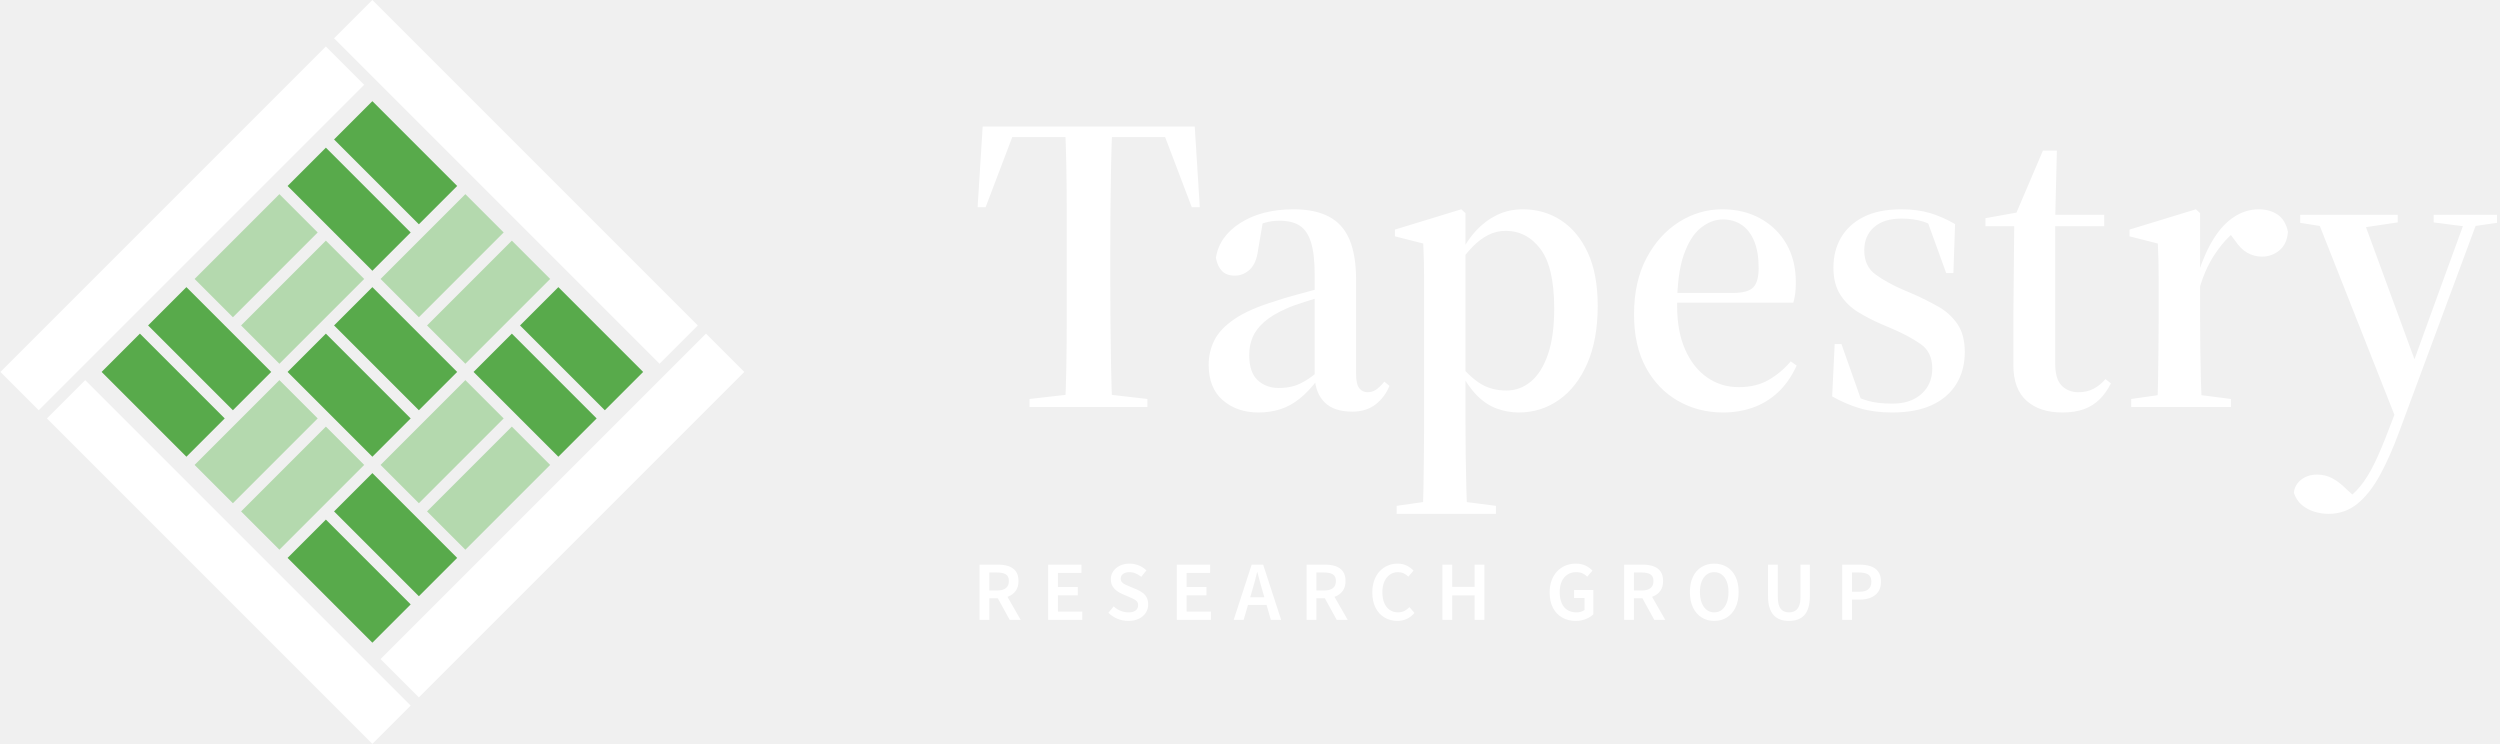
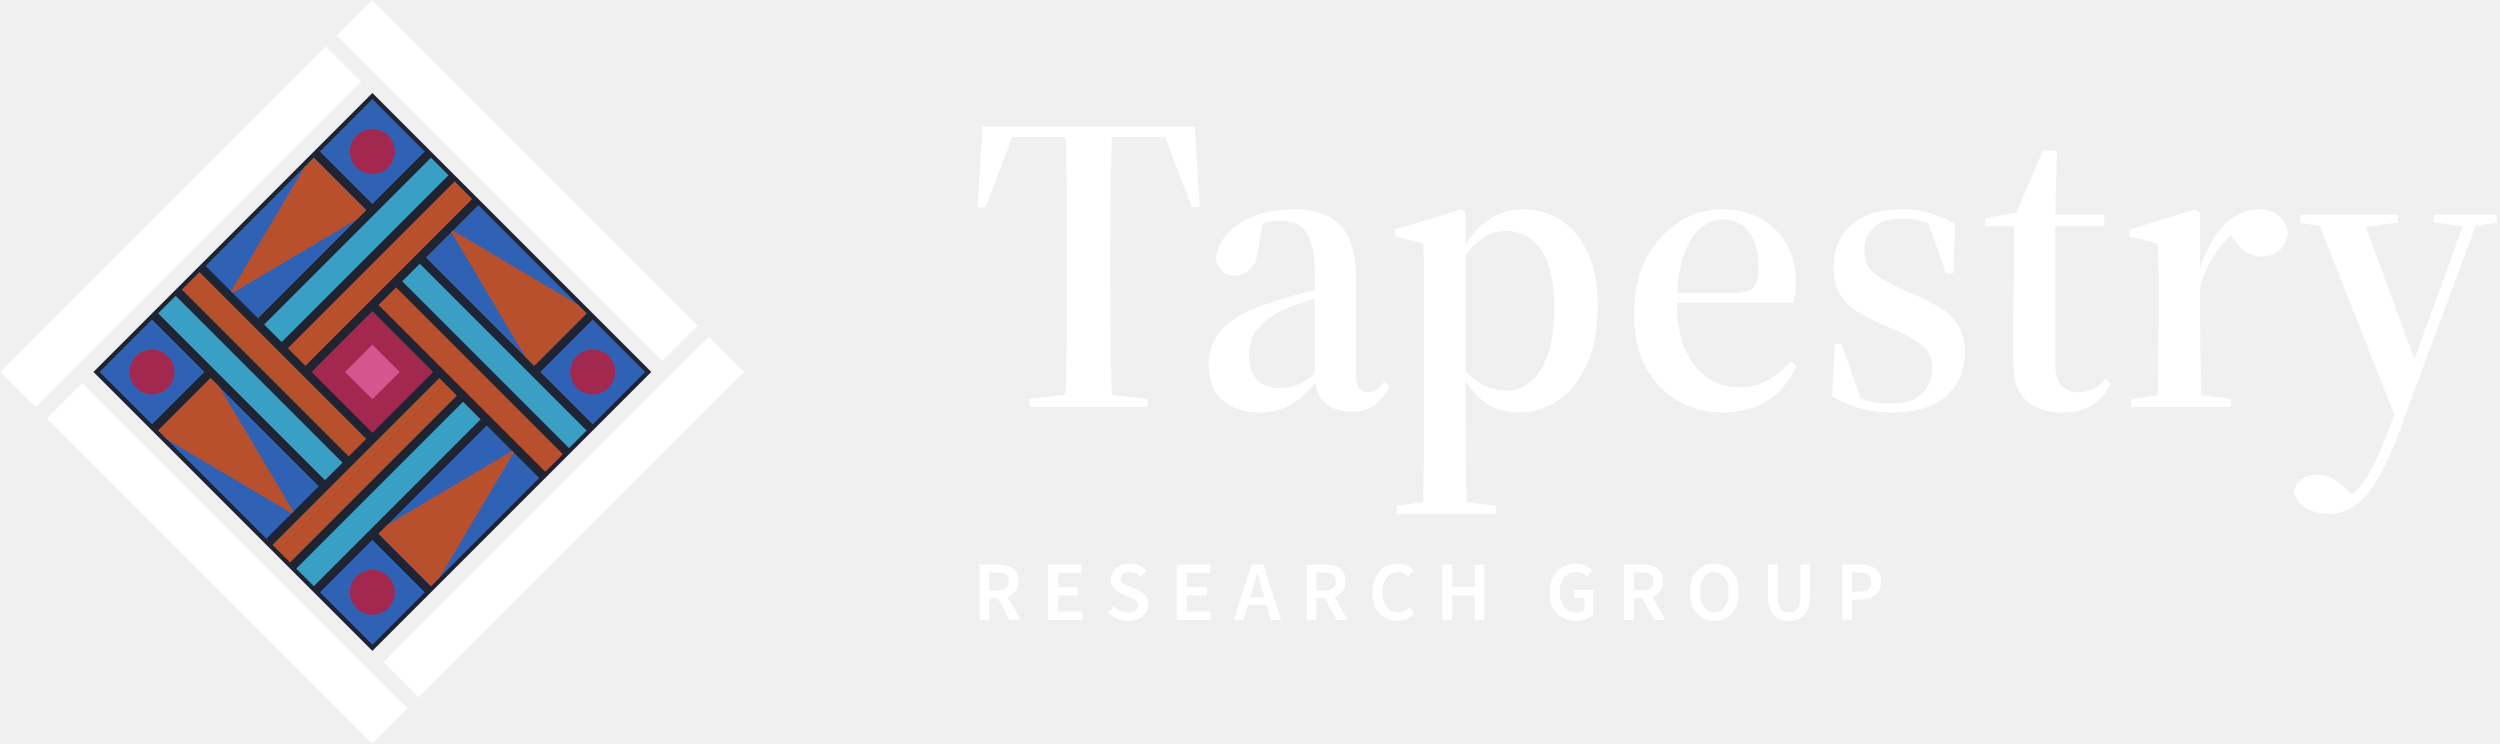
<svg xmlns="http://www.w3.org/2000/svg" viewBox="0.00 -192.70 1183.26 352.20" width="1183" height="352">
  <g transform="rotate(45 176.100 -16.600)">
-     <rect x="51.578" y="-141.122" width="217.913" height="25.651" rx="0.000" fill="#ffffff" />
-     <rect x="274.970" y="-141.122" width="25.651" height="217.913" rx="0.000" fill="#ffffff" />
-     <rect x="82.709" y="82.270" width="217.913" height="25.651" rx="0.000" fill="#ffffff" />
-     <rect x="51.578" y="-109.991" width="25.651" height="217.913" rx="0.000" fill="#ffffff" />
-     <rect x="85.448" y="-107.252" width="56.782" height="25.651" rx="0.000" fill="#58aa4b" />
-     <rect x="85.448" y="-76.121" width="56.782" height="25.651" rx="0.000" fill="#58aa4b" />
-     <rect x="147.709" y="-107.252" width="25.651" height="56.782" rx="0.000" fill="#b4d9ae" />
-     <rect x="178.839" y="-107.252" width="25.651" height="56.782" rx="0.000" fill="#b4d9ae" />
-     <rect x="209.970" y="-107.252" width="56.782" height="25.651" rx="0.000" fill="#58aa4b" />
-     <rect x="209.970" y="-76.121" width="56.782" height="25.651" rx="0.000" fill="#58aa4b" />
-     <rect x="85.448" y="-44.991" width="25.651" height="56.782" rx="0.000" fill="#b4d9ae" />
-     <rect x="116.579" y="-44.991" width="25.651" height="56.782" rx="0.000" fill="#b4d9ae" />
-     <rect x="147.709" y="-44.991" width="56.782" height="25.651" rx="0.000" fill="#58aa4b" />
-     <rect x="147.709" y="-13.861" width="56.782" height="25.651" rx="0.000" fill="#58aa4b" />
-     <rect x="209.970" y="-44.991" width="25.651" height="56.782" rx="0.000" fill="#b4d9ae" />
-     <rect x="241.100" y="-44.991" width="25.651" height="56.782" rx="0.000" fill="#b4d9ae" />
-     <rect x="85.448" y="17.270" width="56.782" height="25.651" rx="0.000" fill="#58aa4b" />
-     <rect x="85.448" y="48.400" width="56.782" height="25.651" rx="0.000" fill="#58aa4b" />
-     <rect x="147.709" y="17.270" width="25.651" height="56.782" rx="0.000" fill="#b4d9ae" />
-     <rect x="178.839" y="17.270" width="25.651" height="56.782" rx="0.000" fill="#b4d9ae" />
-     <rect x="209.970" y="17.270" width="56.782" height="25.651" rx="0.000" fill="#58aa4b" />
-     <rect x="209.970" y="48.400" width="56.782" height="25.651" rx="0.000" fill="#58aa4b" />
+     <rect x="51.578" y="-141.122" width="217.913" height="23.659" fill="#ffffff" />
+     <rect x="276.962" y="-141.122" width="23.659" height="217.913" fill="#ffffff" />
+     <rect x="82.709" y="84.262" width="217.913" height="23.659" fill="#ffffff" />
+     <rect x="51.578" y="-109.991" width="23.659" height="217.913" fill="#ffffff" />
+     <g transform="translate(82.709 -109.991) scale(186.7823)">
+       <defs>
+         <clipPath id="Rwt">
+           <rect x="0.221" y="0.801" width="0.388" height="0.188" />
+         </clipPath>
+       </defs>
+       <rect width="1" height="1" fill="#1f2433" />
+       <g transform="rotate(0 0.5 0.5)">
+         <rect x="0.011" y="0.631" width="0.598" height="0.063" rx="0" fill="#b8502e" />
+         <rect x="0.011" y="0.716" width="0.598" height="0.063" rx="0" fill="#3a9fc4" />
+         <rect x="0.011" y="0.801" width="0.188" height="0.188" rx="0" fill="#2f62b5" />
+         <circle cx="0.105" cy="0.895" r="0.057" fill="#a3284f" />
+         <g clip-path="url(#Rwt)">
+           <rect x="0.21" y="0.79" width="0.41" height="0.21" fill="#2f62b5" />
+           <path d="M0.21,0.79 L0.62,0.895 L0.21,1 Z" fill="#b8502e" />
+         </g>
+       </g>
+       <g transform="rotate(90 0.5 0.5)">
+         <rect x="0.011" y="0.631" width="0.598" height="0.063" rx="0" fill="#b8502e" />
+         <rect x="0.011" y="0.716" width="0.598" height="0.063" rx="0" fill="#3a9fc4" />
+         <rect x="0.011" y="0.801" width="0.188" height="0.188" rx="0" fill="#2f62b5" />
+         <circle cx="0.105" cy="0.895" r="0.057" fill="#a3284f" />
+         <g clip-path="url(#Rwt)">
+           <rect x="0.21" y="0.79" width="0.41" height="0.21" fill="#2f62b5" />
+           <path d="M0.21,0.79 L0.62,0.895 L0.21,1 Z" fill="#b8502e" />
+         </g>
+       </g>
+       <g transform="rotate(180 0.5 0.5)">
+         <rect x="0.011" y="0.631" width="0.598" height="0.063" rx="0" fill="#b8502e" />
+         <rect x="0.011" y="0.716" width="0.598" height="0.063" rx="0" fill="#3a9fc4" />
+         <rect x="0.011" y="0.801" width="0.188" height="0.188" rx="0" fill="#2f62b5" />
+         <circle cx="0.105" cy="0.895" r="0.057" fill="#a3284f" />
+         <g clip-path="url(#Rwt)">
+           <rect x="0.21" y="0.79" width="0.41" height="0.21" fill="#2f62b5" />
+           <path d="M0.21,0.79 L0.62,0.895 L0.21,1 Z" fill="#b8502e" />
+         </g>
+       </g>
+       <g transform="rotate(270 0.5 0.5)">
+         <rect x="0.011" y="0.631" width="0.598" height="0.063" rx="0" fill="#b8502e" />
+         <rect x="0.011" y="0.716" width="0.598" height="0.063" rx="0" fill="#3a9fc4" />
+         <rect x="0.011" y="0.801" width="0.188" height="0.188" rx="0" fill="#2f62b5" />
+         <circle cx="0.105" cy="0.895" r="0.057" fill="#a3284f" />
+         <g clip-path="url(#Rwt)">
+           <rect x="0.21" y="0.79" width="0.41" height="0.21" fill="#2f62b5" />
+           <path d="M0.21,0.79 L0.62,0.895 L0.21,1 Z" fill="#b8502e" />
+         </g>
+       </g>
+       <rect x="0.391" y="0.391" width="0.218" height="0.218" rx="0" fill="#a3284f" />
+       <rect x="0.451" y="0.451" width="0.098" height="0.098" rx="0" fill="#d4568f" />
+     </g>
  </g>
  <path d="M487.26 0.0V-3.8L510.06 -6.4H520.46L543.06 -3.8V0.0ZM504.06 0.0Q504.46 -8.0 504.66 -18.6Q504.86 -29.2 504.86 -40.7Q504.86 -52.2 504.86 -62.6V-71.4Q504.86 -81.8 504.86 -93.0Q504.86 -104.2 504.66 -114.5Q504.46 -124.8 504.06 -132.8H526.46Q526.06 -124.8 525.86 -114.4Q525.66 -104.0 525.56 -92.9Q525.46 -81.8 525.46 -71.4V-62.6Q525.46 -52.2 525.56 -40.7Q525.66 -29.2 525.86 -18.6Q526.06 -8.0 526.46 0.0ZM462.66 -94.6 465.06 -132.8H565.46L567.86 -94.6H564.06L550.46 -130.4L557.86 -127.8H472.66L480.06 -130.4L466.46 -94.6ZM595.66 2.6Q585.46 2.6 578.76 -3.2Q572.06 -9.0 572.06 -20.0Q572.06 -26.2 574.76 -31.6Q577.46 -37.0 584.36 -41.7Q591.26 -46.4 603.86 -50.2Q607.26 -51.4 611.66 -52.6Q616.06 -53.8 621.56 -55.3Q627.06 -56.8 633.06 -58.2V-54.6Q624.06 -51.8 617.96 -49.9Q611.86 -48.0 608.86 -46.6Q602.06 -43.6 598.26 -40.2Q594.46 -36.8 592.86 -33.0Q591.26 -29.2 591.26 -24.6Q591.26 -16.4 595.26 -12.7Q599.26 -9.0 605.26 -9.0Q609.06 -9.0 612.26 -9.9Q615.46 -10.8 619.26 -13.3Q623.06 -15.8 628.06 -20.8L629.66 -13.0H623.66Q619.46 -7.4 615.06 -3.9Q610.66 -0.4 605.86 1.1Q601.06 2.6 595.66 2.6ZM640.06 2.2Q631.46 2.2 627.06 -2.1Q622.66 -6.4 622.26 -14.0V-14.6V-62.4Q622.26 -72.2 620.56 -77.8Q618.86 -83.4 615.26 -85.8Q611.66 -88.2 605.46 -88.2Q602.06 -88.2 598.86 -87.3Q595.66 -86.4 592.26 -85.2L598.06 -89.6L595.46 -74.4Q594.66 -68.0 591.56 -65.1Q588.46 -62.2 584.46 -62.2Q580.46 -62.2 578.36 -64.4Q576.26 -66.6 575.46 -70.6Q577.06 -80.8 587.16 -87.2Q597.26 -93.6 612.26 -93.6Q622.46 -93.6 629.06 -90.1Q635.66 -86.6 638.76 -79.2Q641.86 -71.8 641.86 -60.2V-15.6Q641.86 -10.8 643.36 -8.9Q644.86 -7.0 647.26 -7.0Q649.46 -7.0 651.16 -8.1Q652.86 -9.2 655.26 -12.0L657.66 -10.0Q655.46 -4.6 651.06 -1.2Q646.66 2.2 640.06 2.2ZM661.06 50.6V46.8L679.26 44.2H687.86L708.06 46.8V50.6ZM673.26 50.6Q673.66 45.6 673.76 38.3Q673.86 31.0 673.96 23.0Q674.06 15.0 674.06 8.4V-49.8Q674.06 -55.8 674.06 -60.4Q674.06 -65.0 673.96 -69.1Q673.86 -73.2 673.66 -77.4L660.26 -80.8V-84.0L691.66 -93.6L693.66 -91.8V-75.2V-74.4V-15.8V-15.0V8.4Q693.66 15.0 693.76 23.0Q693.86 31.0 694.06 38.3Q694.26 45.6 694.46 50.6ZM718.86 2.6Q713.46 2.6 708.36 0.7Q703.26 -1.2 698.96 -5.6Q694.66 -10.0 691.06 -17.0H688.46L689.86 -21.2Q696.06 -13.8 701.16 -10.8Q706.26 -7.8 713.06 -7.8Q719.46 -7.8 724.56 -12.0Q729.66 -16.2 732.66 -24.8Q735.66 -33.4 735.66 -46.6Q735.66 -66.2 729.16 -74.8Q722.66 -83.4 712.66 -83.4Q708.26 -83.4 704.36 -81.4Q700.46 -79.4 697.06 -75.9Q693.66 -72.4 690.46 -67.8L689.26 -72.8H691.46Q694.46 -79.0 698.76 -83.6Q703.06 -88.2 708.56 -90.9Q714.06 -93.6 720.86 -93.6Q730.86 -93.6 738.86 -88.4Q746.86 -83.2 751.56 -73.1Q756.26 -63.0 756.26 -47.8Q756.26 -32.0 751.36 -20.7Q746.46 -9.4 737.96 -3.4Q729.46 2.6 718.86 2.6ZM815.66 2.6Q803.86 2.6 794.26 -2.9Q784.66 -8.4 779.06 -18.7Q773.46 -29.0 773.46 -43.8Q773.46 -59.4 779.36 -70.5Q785.26 -81.6 794.76 -87.6Q804.26 -93.6 815.26 -93.6Q825.46 -93.6 833.36 -89.2Q841.26 -84.8 845.66 -77.1Q850.06 -69.4 850.06 -59.0Q850.06 -55.8 849.76 -53.6Q849.46 -51.4 848.86 -49.4H781.26V-54.0H820.26Q827.26 -54.0 829.86 -56.6Q832.46 -59.2 832.46 -65.8Q832.46 -73.4 830.36 -78.5Q828.26 -83.6 824.46 -86.2Q820.66 -88.8 815.46 -88.8Q810.06 -88.8 805.06 -84.8Q800.06 -80.8 796.96 -71.9Q793.86 -63.0 793.86 -47.8Q793.86 -35.8 797.66 -27.2Q801.46 -18.6 808.06 -14.0Q814.66 -9.4 823.06 -9.4Q831.26 -9.4 837.16 -12.8Q843.06 -16.2 847.66 -21.6L850.46 -19.6Q846.86 -11.8 841.56 -6.9Q836.26 -2.0 829.66 0.3Q823.06 2.6 815.66 2.6ZM895.66 2.6Q887.26 2.6 880.66 0.7Q874.06 -1.2 867.26 -5.0L868.46 -29.8H871.66L881.06 -3.2H874.26V-7.0Q879.26 -4.4 883.96 -3.0Q888.66 -1.6 895.66 -1.6Q901.86 -1.6 906.06 -3.8Q910.26 -6.0 912.46 -9.7Q914.66 -13.4 914.66 -18.2Q914.66 -26.0 909.16 -29.8Q903.66 -33.6 896.26 -36.8L890.66 -39.2Q885.06 -41.6 879.76 -44.8Q874.46 -48.0 871.16 -53.1Q867.86 -58.2 867.86 -66.0Q867.86 -74.0 871.46 -80.2Q875.06 -86.4 882.16 -90.0Q889.26 -93.6 900.06 -93.6Q907.66 -93.6 913.66 -91.8Q919.66 -90.0 925.46 -86.6L924.66 -63.4H921.26L912.26 -88.2H919.66V-82.6Q915.26 -86.2 910.66 -87.7Q906.06 -89.2 900.06 -89.2Q891.66 -89.2 887.06 -85.1Q882.46 -81.0 882.46 -74.2Q882.46 -66.6 887.86 -62.7Q893.26 -58.8 900.66 -55.6L906.26 -53.2Q912.06 -50.6 917.56 -47.5Q923.06 -44.4 926.56 -39.3Q930.06 -34.2 930.06 -26.0Q930.06 -17.4 926.06 -10.9Q922.06 -4.4 914.46 -0.9Q906.86 2.6 895.66 2.6ZM963.86 -85.6V-91.0H996.06V-85.6ZM976.26 2.6Q965.46 2.6 959.26 -3.0Q953.06 -8.6 953.06 -19.8Q953.06 -25.8 953.06 -30.6Q953.06 -35.4 953.06 -42.6L953.46 -85.6H939.86V-89.4L959.86 -93.0L953.06 -88.6L967.06 -121.4H973.66L972.86 -88.6V-87.2V-20.6Q972.86 -13.2 975.96 -10.1Q979.06 -7.0 983.86 -7.0Q987.86 -7.0 990.96 -8.6Q994.06 -10.2 996.66 -13.2L999.26 -11.2Q997.06 -6.8 993.96 -3.7Q990.86 -0.6 986.56 1.0Q982.26 2.6 976.26 2.6ZM1008.86 0.0V-3.8L1027.06 -6.4H1035.86L1056.06 -3.8V0.0ZM1021.06 0.0Q1021.46 -4.8 1021.56 -12.3Q1021.66 -19.8 1021.76 -27.7Q1021.86 -35.6 1021.86 -42.2V-49.8Q1021.86 -55.8 1021.86 -60.4Q1021.86 -65.0 1021.76 -69.1Q1021.66 -73.2 1021.46 -77.4L1008.06 -80.8V-84.0L1039.46 -93.6L1041.46 -91.8V-63.4V-62.8V-42.2Q1041.46 -35.6 1041.56 -27.7Q1041.66 -19.8 1041.86 -12.3Q1042.06 -4.8 1042.46 0.0ZM1040.26 -52.6 1037.66 -63.0H1040.46Q1043.86 -73.4 1048.16 -80.1Q1052.46 -86.8 1057.86 -90.2Q1063.26 -93.6 1069.26 -93.6Q1074.46 -93.6 1078.16 -91.1Q1081.86 -88.6 1083.06 -83.0Q1082.66 -77.2 1079.06 -74.2Q1075.46 -71.2 1070.86 -71.2Q1067.06 -71.2 1063.86 -73.0Q1060.66 -74.8 1057.86 -79.0L1053.86 -84.4L1060.46 -84.6Q1054.86 -81.6 1048.96 -73.1Q1043.06 -64.6 1040.26 -52.6ZM1102.26 50.6Q1099.06 50.6 1095.66 49.6Q1092.26 48.6 1089.66 46.4Q1087.06 44.2 1085.86 40.6Q1086.26 36.8 1089.36 34.4Q1092.46 32.0 1096.86 32.0Q1100.66 32.0 1103.96 33.7Q1107.26 35.4 1110.86 39.0L1115.26 43.0L1112.86 44.8H1109.06Q1113.66 42.0 1117.26 37.6Q1120.86 33.2 1124.06 26.6Q1127.26 20.0 1130.66 11.0L1137.26 -6.2L1137.46 -7.4L1153.86 -52.6L1167.86 -91.0H1173.86L1135.86 11.4Q1131.46 23.4 1126.66 32.2Q1121.86 41.0 1115.96 45.8Q1110.06 50.6 1102.26 50.6ZM1134.06 5.2 1096.06 -91.0H1117.86L1144.66 -18.0L1138.66 -5.0ZM1088.86 -87.2V-91.0H1135.06V-87.4L1116.26 -84.6H1105.06ZM1152.06 -87.4V-91.0H1182.06V-87.2L1169.66 -85.4H1167.46Z" fill="#ffffff" />
  <path d="M463.58 100.8V74.64H472.42Q475.14 74.64 477.3 75.36Q479.46 76.08 480.74 77.78Q482.02 79.48 482.02 82.4Q482.02 85.2 480.74 87.0Q479.46 88.8 477.3 89.68Q475.14 90.56 472.42 90.56H468.22V100.8ZM468.22 86.88H471.94Q474.62 86.88 476.04 85.76Q477.46 84.64 477.46 82.4Q477.46 80.16 476.04 79.26Q474.62 78.36 471.94 78.36H468.22ZM477.86 100.8 471.54 89.32 474.9 86.56 483.06 100.8ZM496.06 100.8V74.64H511.82V78.56H500.7V85.24H510.1V89.16H500.7V96.88H512.22V100.8ZM534.02 101.28Q531.3 101.28 528.88 100.28Q526.46 99.28 524.58 97.44L527.1 94.4Q528.5 95.76 530.36 96.5Q532.22 97.24 534.1 97.24Q536.34 97.24 537.5 96.32Q538.66 95.4 538.66 93.88Q538.66 92.8 538.14 92.14Q537.62 91.48 536.72 91.0Q535.82 90.52 534.62 90.04L531.02 88.48Q529.74 87.92 528.52 87.02Q527.3 86.12 526.52 84.78Q525.74 83.44 525.74 81.52Q525.74 79.44 526.88 77.78Q528.02 76.12 530.0 75.14Q531.98 74.16 534.54 74.16Q536.9 74.16 539.0 75.02Q541.1 75.88 542.58 77.36L540.14 80.4Q538.86 79.36 537.46 78.78Q536.06 78.2 534.54 78.2Q532.7 78.2 531.56 79.02Q530.42 79.84 530.42 81.28Q530.42 82.28 531.0 82.94Q531.58 83.6 532.56 84.06Q533.54 84.52 534.58 84.96L538.14 86.44Q539.7 87.12 540.9 88.04Q542.1 88.96 542.76 90.28Q543.42 91.6 543.42 93.52Q543.42 95.64 542.3 97.4Q541.18 99.16 539.08 100.22Q536.98 101.28 534.02 101.28ZM556.98 100.8V74.64H572.74V78.56H561.62V85.24H571.02V89.16H561.62V96.88H573.14V100.8ZM583.9 100.8 592.42 74.64H597.86L606.38 100.8H601.5L597.5 86.88Q596.86 84.8 596.28 82.6Q595.7 80.4 595.14 78.24H594.98Q594.46 80.44 593.88 82.62Q593.3 84.8 592.66 86.88L588.62 100.8ZM588.94 93.72V90.08H601.26V93.72ZM618.42 100.8V74.64H627.26Q629.98 74.64 632.14 75.36Q634.3 76.08 635.58 77.78Q636.86 79.48 636.86 82.4Q636.86 85.2 635.58 87.0Q634.3 88.8 632.14 89.68Q629.98 90.56 627.26 90.56H623.06V100.8ZM623.06 86.88H626.78Q629.46 86.88 630.88 85.76Q632.3 84.64 632.3 82.4Q632.3 80.16 630.88 79.26Q629.46 78.36 626.78 78.36H623.06ZM632.7 100.8 626.38 89.32 629.74 86.56 637.9 100.8ZM661.42 101.28Q658.1 101.28 655.4 99.72Q652.7 98.16 651.12 95.14Q649.54 92.12 649.54 87.8Q649.54 84.6 650.46 82.06Q651.38 79.52 653.04 77.76Q654.7 76.0 656.86 75.08Q659.02 74.16 661.5 74.16Q663.98 74.16 665.9 75.14Q667.82 76.12 669.06 77.48L666.58 80.32Q665.58 79.28 664.36 78.74Q663.14 78.2 661.62 78.2Q659.54 78.2 657.88 79.36Q656.22 80.52 655.26 82.64Q654.3 84.76 654.3 87.68Q654.3 90.68 655.22 92.82Q656.14 94.96 657.82 96.1Q659.5 97.24 661.74 97.24Q663.42 97.24 664.74 96.56Q666.06 95.88 667.14 94.76L669.5 97.52Q667.9 99.36 665.9 100.32Q663.9 101.28 661.42 101.28ZM682.74 100.8V74.64H687.38V85.16H697.98V74.64H702.62V100.8H697.98V89.2H687.38V100.8ZM745.82 101.28Q742.3 101.28 739.5 99.72Q736.7 98.16 735.1 95.14Q733.5 92.12 733.5 87.8Q733.5 84.6 734.44 82.08Q735.38 79.56 737.08 77.78Q738.78 76.0 741.02 75.08Q743.26 74.16 745.86 74.16Q748.66 74.16 750.62 75.16Q752.58 76.16 753.78 77.48L751.3 80.32Q750.34 79.36 749.1 78.78Q747.86 78.2 746.02 78.2Q743.7 78.2 741.94 79.34Q740.18 80.48 739.22 82.6Q738.26 84.72 738.26 87.68Q738.26 90.64 739.18 92.8Q740.1 94.96 741.88 96.1Q743.66 97.24 746.26 97.24Q747.38 97.24 748.38 96.94Q749.38 96.64 750.02 96.08V90.44H745.06V86.64H754.18V98.16Q752.86 99.48 750.68 100.38Q748.5 101.28 745.82 101.28ZM768.78 100.8V74.64H777.62Q780.34 74.64 782.5 75.36Q784.66 76.08 785.94 77.78Q787.22 79.48 787.22 82.4Q787.22 85.2 785.94 87.0Q784.66 88.8 782.5 89.68Q780.34 90.56 777.62 90.56H773.42V100.8ZM773.42 86.88H777.14Q779.82 86.88 781.24 85.76Q782.66 84.64 782.66 82.4Q782.66 80.16 781.24 79.26Q779.82 78.36 777.14 78.36H773.42ZM783.06 100.8 776.74 89.32 780.1 86.56 788.26 100.8ZM811.42 101.28Q808.02 101.28 805.42 99.62Q802.82 97.96 801.36 94.9Q799.9 91.84 799.9 87.6Q799.9 83.36 801.36 80.36Q802.82 77.36 805.42 75.76Q808.02 74.16 811.42 74.16Q814.86 74.16 817.46 75.76Q820.06 77.36 821.52 80.36Q822.98 83.36 822.98 87.6Q822.98 91.84 821.52 94.9Q820.06 97.96 817.46 99.62Q814.86 101.28 811.42 101.28ZM811.42 97.24Q813.5 97.24 815.0 96.06Q816.5 94.88 817.34 92.7Q818.18 90.52 818.18 87.6Q818.18 84.68 817.34 82.58Q816.5 80.48 815.0 79.34Q813.5 78.2 811.42 78.2Q809.38 78.2 807.86 79.34Q806.34 80.48 805.5 82.58Q804.66 84.68 804.66 87.6Q804.66 90.52 805.5 92.7Q806.34 94.88 807.86 96.06Q809.38 97.24 811.42 97.24ZM846.82 101.28Q844.54 101.28 842.72 100.64Q840.9 100.0 839.6 98.6Q838.3 97.2 837.6 94.96Q836.9 92.72 836.9 89.56V74.64H841.54V89.92Q841.54 92.68 842.2 94.28Q842.86 95.88 844.06 96.56Q845.26 97.24 846.82 97.24Q848.42 97.24 849.64 96.56Q850.86 95.88 851.56 94.28Q852.26 92.68 852.26 89.92V74.64H856.7V89.56Q856.7 92.72 856.02 94.96Q855.34 97.2 854.04 98.6Q852.74 100.0 850.92 100.64Q849.1 101.28 846.82 101.28ZM872.02 100.8V74.64H880.26Q883.18 74.64 885.46 75.4Q887.74 76.16 889.06 77.92Q890.38 79.68 890.38 82.72Q890.38 85.6 889.08 87.48Q887.78 89.36 885.52 90.28Q883.26 91.2 880.42 91.2H876.66V100.8ZM876.66 87.48H880.06Q882.98 87.48 884.4 86.28Q885.82 85.08 885.82 82.72Q885.82 80.24 884.32 79.3Q882.82 78.36 879.9 78.36H876.66Z" fill="#ffffff" />
</svg>
